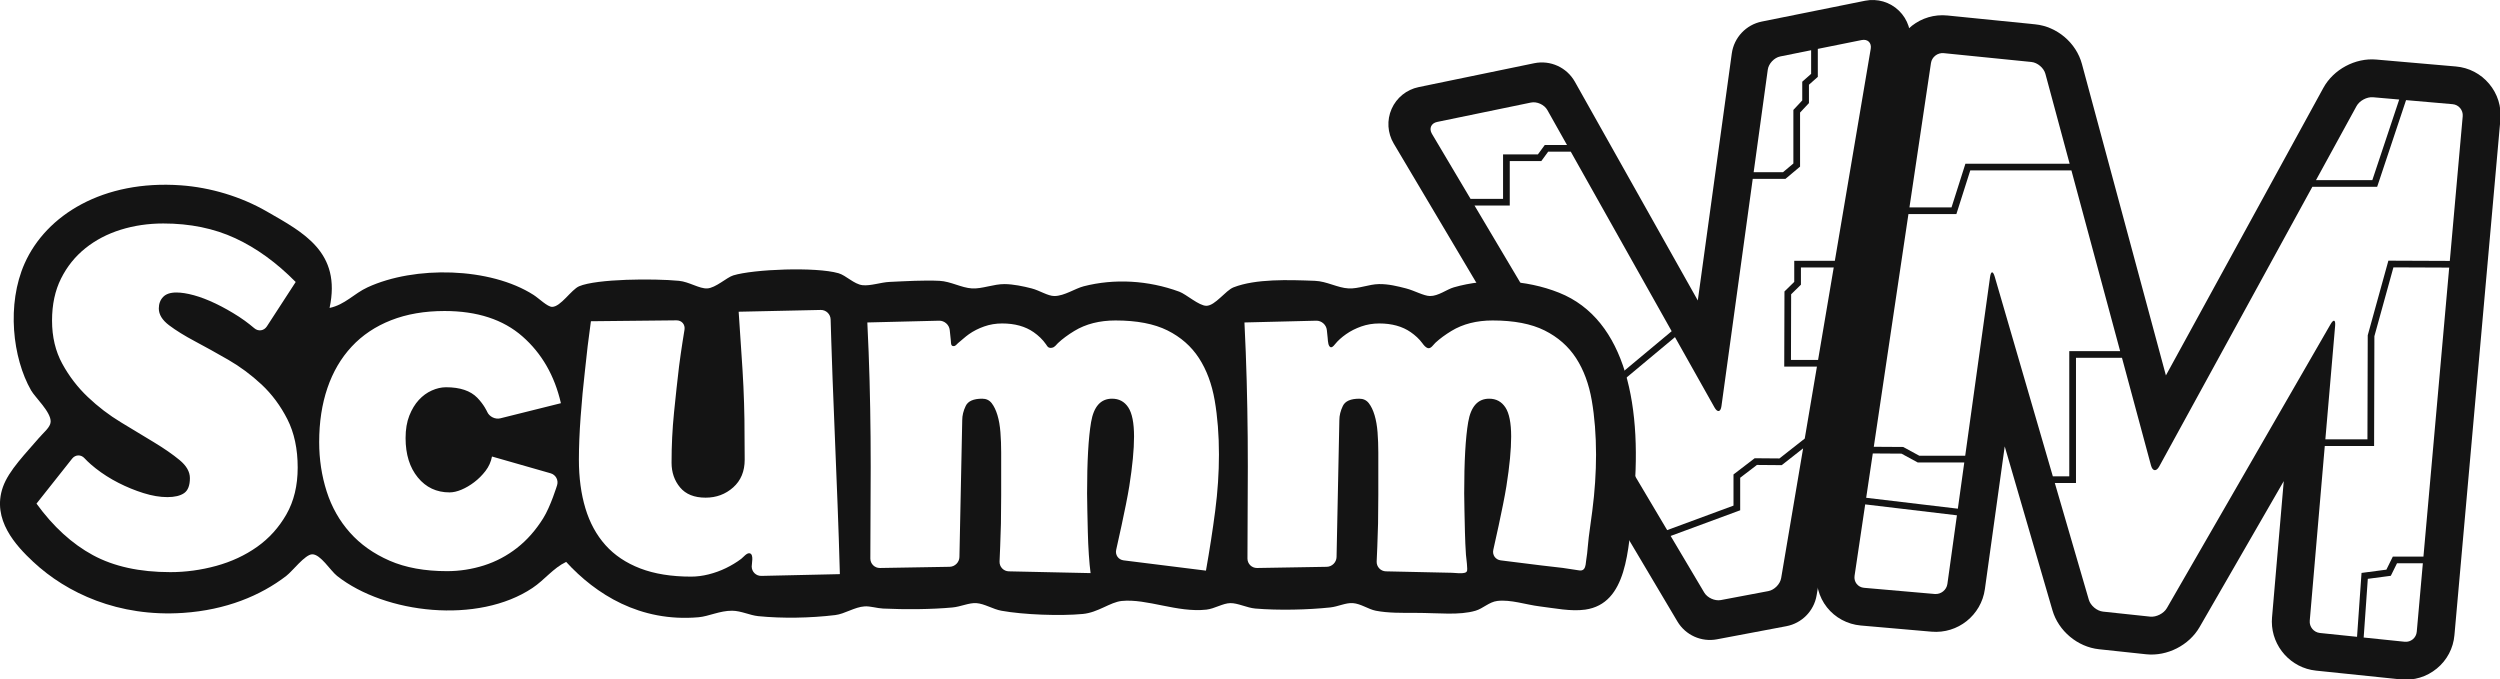
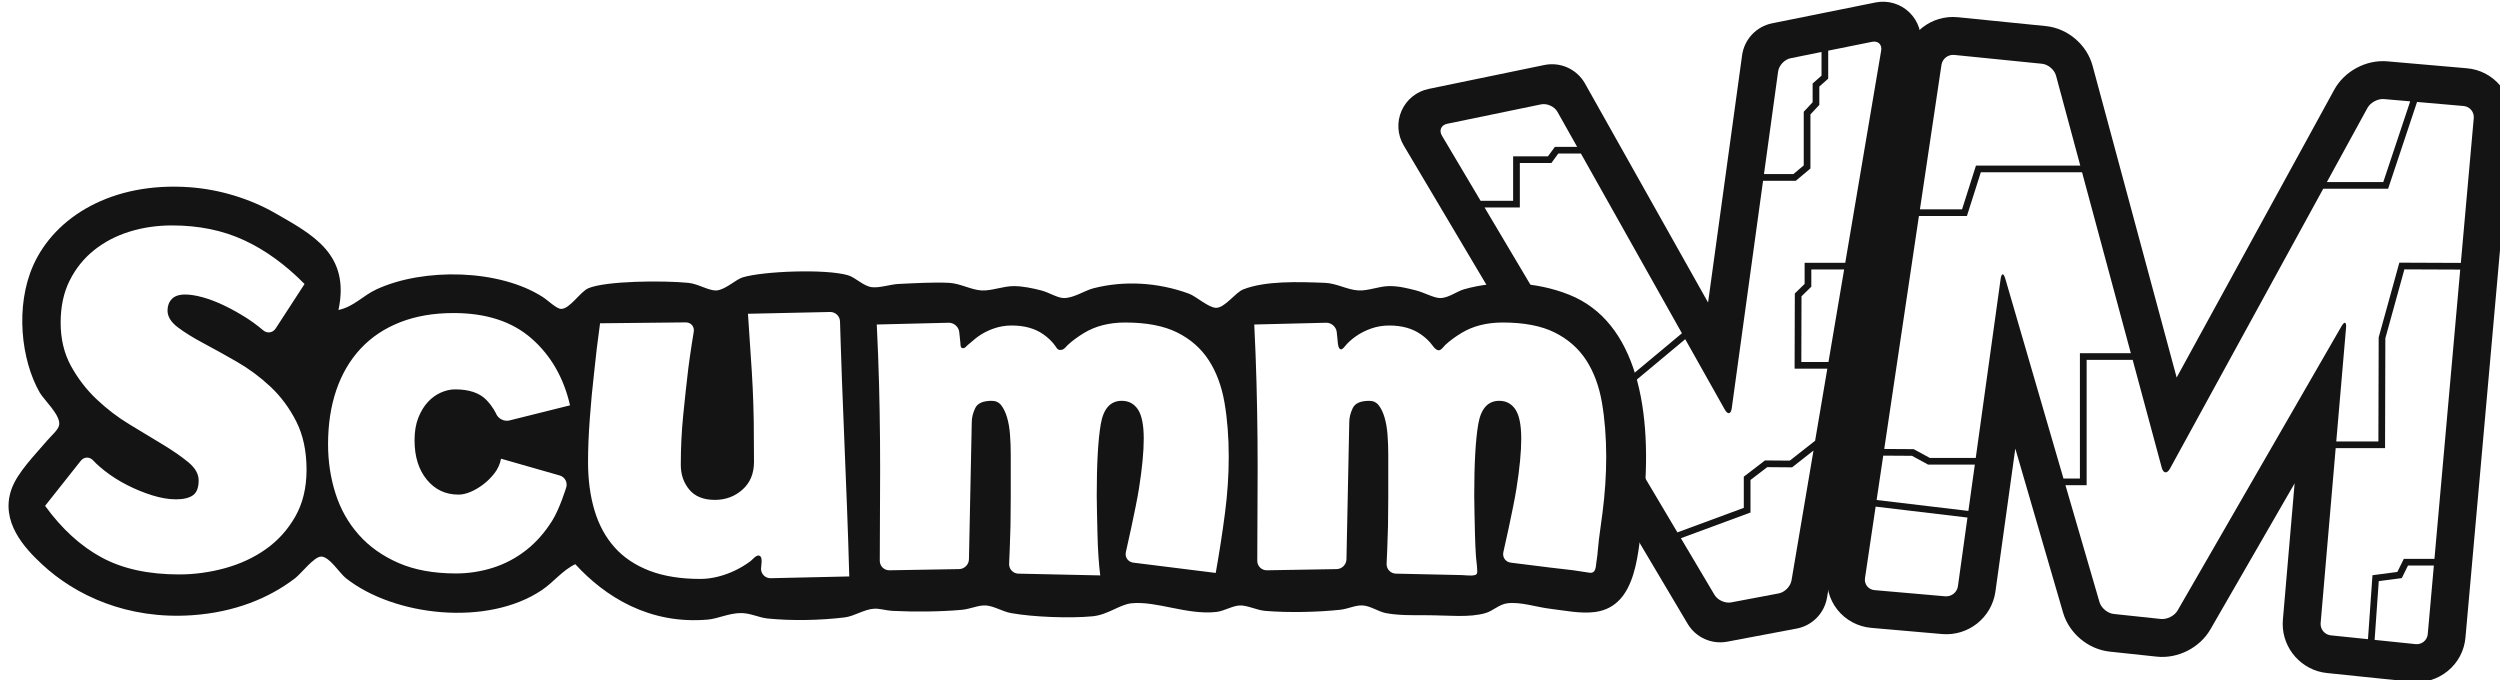
<svg xmlns="http://www.w3.org/2000/svg" version="1.1" id="Layer_1" x="0px" y="0px" enable-background="new -0.003 -0.001 566.931 154.093">
-   <g>
+   <g transform="matrix(0.351439, 0, 0, 0.351439, 0.681098, 0.137061)">
    <g id="layer7">
      <path id="path27" d="M436.783,14.144l-17.318,116.254c-0.141,0.942,0.103,1.867,0.683,2.603    s1.423,1.187,2.37,1.271l16.047,1.399c1.91,0.168,3.686-1.244,3.947-3.146c0,0,8.807-63.336,9.371-67.417    c1.156,3.975,20.719,71.149,20.719,71.149c0.504,1.722,2.293,3.222,4.078,3.41l10.701,1.14c1.773,0.188,3.861-0.875,4.752-2.418    c0,0,34.193-59.302,36.105-62.614c-0.326,3.786-5.582,64.872-5.582,64.872c-0.01,0.104-0.016,0.205-0.016,0.31    c0,1.805,1.385,3.369,3.209,3.56l19.23,1.987c0.938,0.099,1.854-0.18,2.586-0.778c0.729-0.601,1.174-1.447,1.258-2.388    l10.424-116.891c0.082-0.938-0.205-1.854-0.813-2.578c-0.607-0.724-1.457-1.168-2.396-1.25l-18.051-1.57    c-1.777-0.155-3.842,0.951-4.699,2.516l-44.734,81.701c-0.004,0.006-0.006,0.006-0.008,0.01c-0.002-0.004-0.002-0.004-0.004-0.01    l-23.939-88.783c-0.469-1.743-2.244-3.25-4.041-3.431l-19.895-2.003C438.849,10.854,437.066,12.243,436.783,14.144z" style="fill: rgb(255, 255, 255);" />
    </g>
    <g id="layer4">
      <path id="path29" d="M564.333,19c-1.908-2.275-4.586-3.671-7.543-3.929l-18.049-1.569c-4.77-0.415-9.699,2.227-11.996,6.423    c0,0-24.188,44.166-35.697,65.188c-6.199-22.988-19.039-70.604-19.039-70.604c-1.293-4.797-5.645-8.496-10.594-8.993    l-19.896-2.003c-5.975-0.601-11.344,3.579-12.229,9.516l-17.317,116.256c-0.442,2.984,0.364,6.049,2.228,8.406    c1.858,2.354,4.647,3.855,7.658,4.121l16.043,1.4c5.963,0.521,11.277-3.717,12.104-9.646c0,0,2.26-16.262,4.5-32.362    c5.41,18.58,10.822,37.168,10.822,37.168c1.363,4.68,5.699,8.31,10.545,8.821l10.703,1.142c4.746,0.504,9.725-2.028,12.107-6.164    c0,0,9.551-16.562,19.084-33.092c-1.322,15.371-2.66,30.918-2.66,30.918c-0.027,0.317-0.041,0.637-0.041,0.949    c0,5.629,4.309,10.506,10.002,11.094l19.229,1.992c2.971,0.307,5.875-0.57,8.18-2.472c2.307-1.897,3.721-4.582,3.984-7.56    l10.422-116.889C567.15,24.159,566.244,21.277,564.333,19z M534.271,24.044c0.666-1.218,2.344-2.116,3.729-1.996l5.943,0.517    l-6.096,18.277h-12.773L534.271,24.044z M440.664,12.049l19.895,2.003c1.383,0.139,2.811,1.349,3.168,2.69l5.494,20.373h-23.074    h-0.553l-0.168,0.527l-2.979,9.373h-9.541l4.877-32.722C437.986,12.92,439.283,11.911,440.664,12.049z M431.103,102.848    l3.496,1.902l0.17,0.092h0.191h10.377l-1.459,10.486l-20.783-2.473l1.498-10.049L431.103,102.848z M438.65,134.667l-16.047-1.401    c-1.383-0.121-2.348-1.343-2.143-2.716l2.412-16.196l20.797,2.476l-2.162,15.56C441.32,133.76,440.033,134.786,438.65,134.667z     M452.236,62.719c-0.391-1.333-0.861-1.297-1.055,0.076l-5.635,40.534h-10.395l-3.494-1.899l-0.166-0.093l-0.191-0.002    l-6.479-0.041l7.855-52.764h10.318h0.553l0.168-0.528l2.98-9.372h22.928l11.049,40.976h-10.77h-0.764v0.756v27.635h-3.723    L452.236,62.719z M545.181,145.497l-9.295-0.961l0.938-13.306l4.813-0.633l0.4-0.054l0.18-0.36l1.225-2.479h5.861l-1.385,15.541    C547.792,144.625,546.562,145.637,545.181,145.497z M549.437,126.188h-6.473h-0.469l-0.209,0.42l-1.252,2.541l-5.023,0.662    l-0.609,0.08l-0.047,0.617l-0.975,13.869l-8.428-0.871c-1.379-0.145-2.412-1.393-2.293-2.775l3.408-39.619h10.426h0.756    l0.002-0.756l0.064-24.132l4.314-15.606l12.646,0.051L549.437,126.188z M555.414,59.155l-13.355-0.054l-0.574-0.002l-0.152,0.557    l-4.5,16.264l-0.027,0.098v0.102L536.74,99.6h-9.541l2.217-25.75c0.117-1.383-0.355-1.531-1.045-0.329l-37.113,64.363    c-0.691,1.203-2.391,2.064-3.77,1.918l-10.701-1.139c-1.381-0.146-2.828-1.356-3.215-2.688l-7.709-26.466h4.041h0.758v-0.758    V81.118h10.426l6.58,24.403c0.361,1.338,1.203,1.439,1.869,0.224l34.709-63.387h14.148h0.545l0.176-0.518l6.379-19.139    l10.557,0.918c1.383,0.12,2.412,1.35,2.289,2.733L555.414,59.155z" style="fill: rgb(20, 20, 20);" />
    </g>
    <g id="layer6">
      <path id="path50" d="M421.875,8.088L421.875,8.088l-18.472,3.722c-1.782,0.359-3.37,2.05-3.618,3.85    c0,0-10.306,74.859-10.435,75.795c-0.463-0.822-37.666-67.015-37.666-67.015c-0.896-1.594-3-2.553-4.791-2.183l-21.271,4.396    c-0.975,0.2-1.732,0.776-2.088,1.579c-0.354,0.802-0.27,1.752,0.238,2.605l61.738,104.019c0.928,1.561,3.045,2.518,4.822,2.182    L401.108,135c1.776-0.336,3.404-1.996,3.707-3.781l20.308-119.985c0.168-0.984-0.096-1.897-0.723-2.504    C423.775,8.125,422.853,7.893,421.875,8.088z" style="fill: rgb(255, 255, 255);" />
    </g>
    <g id="layer5">
      <path id="path52" d="M430.519,2.419c-2.027-1.968-4.895-2.809-7.668-2.251l-23.417,4.719c-3.576,0.72-6.31,3.625-6.808,7.241    c0,0-4.403,31.996-7.705,55.993C373.005,46.92,357.05,18.532,357.05,18.532c-1.829-3.256-5.559-4.954-9.217-4.198l-26.215,5.418    c-2.72,0.561-4.994,2.4-6.115,4.938c-1.119,2.537-0.942,5.459,0.472,7.844l64.317,108.356c1.84,3.104,5.426,4.721,8.972,4.051    l15.729-2.971c3.526-0.666,6.269-3.46,6.866-7L433.007,10.01C433.478,7.226,432.548,4.385,430.519,2.419z M400.785,15.798    c0.188-1.375,1.457-2.724,2.815-2.999l7.015-1.413v5.358l-1.759,1.556l-0.256,0.226v0.341v3.905l-1.806,1.93l-0.205,0.219v0.299    v11.849l-2.353,1.972h-6.653L400.785,15.798z M341.53,46.599h0.759V45.84v-9.318h6.762h0.386l0.228-0.311L351,34.384h5.119    l22.877,40.706l-18.58,15.5L334.3,46.6L341.53,46.599L341.53,46.599z M325.828,27.645l21.271-4.396    c1.355-0.281,3.025,0.48,3.707,1.689l4.459,7.934h-4.648h-0.387l-0.229,0.31l-1.338,1.828h-7.135h-0.76v0.757v9.32H333.4    l-8.762-14.76C323.934,29.131,324.466,27.924,325.828,27.645z M403.821,131.053c-0.229,1.369-1.536,2.701-2.899,2.957    l-10.771,2.035c-1.362,0.258-3.062-0.508-3.771-1.701l-7.616-12.834l15.272-5.639l0.494-0.182v-0.527v-6.848l3.793-2.902    l5.36,0.043l0.267,0.002l0.209-0.164l4.637-3.643L403.821,131.053z M406.083,66.717l1.992-1.949l0.228-0.223v-0.318v-3.582h7.434    l-3.547,20.953h-6.147L406.083,66.717z M424.126,11.068l-8.135,48.063h-8.445h-0.76v0.758v4.021l-1.99,1.947l-0.226,0.223    l-0.002,0.317l-0.049,15.958l-0.002,0.76h0.76h6.652l-2.763,16.316l-5.737,4.506l-5.357-0.043l-0.26-0.002l-0.205,0.157    l-4.297,3.291l-0.297,0.226v0.375v6.692l-15.039,5.553l-16.783-28.273l18.554-15.48l8.959,15.937    c0.68,1.209,1.392,1.074,1.58-0.301l7.09-51.511h7.14h0.274L405,40.38l2.834-2.376l0.271-0.226v-0.354V25.521l1.809-1.931    l0.205-0.218v-0.299v-3.864l1.756-1.557l0.254-0.225v-0.341v-6.003l9.945-2.003C423.433,8.805,424.359,9.701,424.126,11.068z" style="fill: rgb(20, 20, 20);" />
    </g>
    <path id="path2689" d="M353.483,66.369c15.177,6.063,19.17,25.939,16.729,48.469c-1.06,9.77-1.271,22.031-10.825,23.375   c-3.25,0.457-6.921-0.324-10.335-0.738c-3.063-0.373-6.569-1.598-9.596-1.229c-1.84,0.225-3.238,1.721-4.922,2.213   c-3.736,1.098-8.386,0.492-13.531,0.492c-3.146,0-6.34,0.051-9.103-0.492c-1.666-0.328-3.373-1.59-5.168-1.721   c-1.642-0.123-3.303,0.783-5.166,0.982c-5.01,0.533-11.729,0.695-16.979,0.246c-1.88-0.166-3.958-1.256-5.657-1.229   c-1.678,0.025-3.559,1.271-5.414,1.477c-6.576,0.729-13.49-2.537-19.189-1.967c-2.656,0.266-5.342,2.623-8.857,2.951   c-5.074,0.479-13.408,0.182-18.453-0.736c-1.891-0.344-3.834-1.6-5.658-1.723c-1.654-0.113-3.541,0.811-5.412,0.984   c-4.783,0.445-10.76,0.486-15.748,0.246c-1.436-0.072-2.875-0.574-4.184-0.492c-2.266,0.145-4.504,1.713-6.643,1.969   c-5.709,0.688-12.07,0.789-17.467,0.246c-1.918-0.195-3.865-1.209-5.906-1.229c-2.764-0.032-5.326,1.277-7.627,1.478   c-13.297,1.158-23.307-5.229-30.018-12.549c-2.968,1.426-4.869,4.063-7.627,5.905c-12.333,8.259-33.379,5.879-44.287-2.707   c-1.548-1.219-3.757-4.95-5.658-4.92c-1.621,0.027-4.445,3.8-5.906,4.92c-5.808,4.451-13.629,7.709-23.373,8.365   c-14.66,0.983-26.373-4.496-33.953-11.563c-3.885-3.627-9.488-9.584-6.889-16.976c1.338-3.806,5.254-7.694,8.119-11.071   c1.055-1.246,2.639-2.462,2.705-3.691c0.123-2.213-3.496-5.51-4.428-7.135c-4.228-7.377-5.582-19.55-1.476-28.788   c4.896-11.01,17.828-18.976,35.429-17.715c6.71,0.482,13.599,2.547,19.437,5.905c8.34,4.793,16.992,9.227,14.271,21.897   c3.516-0.753,5.535-3.256,8.611-4.674c10.691-4.936,27.801-4.587,37.643,1.723c1.234,0.793,3.127,2.69,4.184,2.705   c1.957,0.025,4.361-3.92,6.15-4.675c4.008-1.69,16.895-1.782,22.637-1.229c2.285,0.222,4.627,1.82,6.395,1.723   c1.928-0.107,4.414-2.495,5.906-2.953c4.586-1.404,18.709-1.978,23.865-0.492c1.695,0.487,3.506,2.48,5.414,2.707   c1.813,0.215,4.176-0.65,6.15-0.738c3.664-0.168,7.781-0.418,11.318-0.246c2.551,0.125,4.965,1.58,7.379,1.722   c2.244,0.135,4.926-1.004,7.381-0.983c1.967,0.016,4.229,0.486,6.15,0.983c1.83,0.474,3.66,1.733,5.168,1.724   c2.246-0.017,4.652-1.703,6.643-2.215c6.889-1.768,14.553-1.378,21.652,1.23c1.588,0.584,4.469,3.209,6.148,3.199   c1.994-0.012,4.344-3.476,6.152-4.184c5.037-1.963,12.468-1.707,18.451-1.477c2.697,0.104,5.115,1.594,7.629,1.722   c2.229,0.114,4.617-0.948,6.887-0.983c2.152-0.035,4.227,0.486,6.152,0.983c1.939,0.502,3.986,1.702,5.414,1.724   c1.906,0.024,3.781-1.498,5.412-1.97C337.048,63,345.884,63.334,353.483,66.369z" style="fill: rgb(20, 20, 20);" />
    <g id="g2691" enable-background="new    ">
      <g id="g2693">
        <g>
          <g>
            <path id="SVGID_1_" d="M65.161,95.064c1.551,3.064,2.33,6.711,2.33,10.945c0,4.084-0.854,7.619-2.558,10.605       c-1.705,2.985-3.921,5.44-6.649,7.37c-2.727,1.929-5.816,3.363-9.263,4.312c-3.449,0.943-6.916,1.416-10.399,1.416       c-6.973,0-12.826-1.287-17.562-3.854s-8.998-6.463-12.786-11.681l8.075-10.193c0.747-0.942,2.017-0.979,2.817-0.086       c0,0,0.929,1.037,2.52,2.283c1.591,1.25,3.313,2.344,5.171,3.289c1.854,0.947,3.75,1.721,5.683,2.326s3.731,0.908,5.398,0.908       c1.666,0,2.938-0.304,3.807-0.908c0.871-0.604,1.309-1.738,1.309-3.402c0-1.436-0.779-2.797-2.33-4.084       c-1.555-1.283-3.487-2.625-5.797-4.024c-2.313-1.397-4.813-2.91-7.502-4.537c-2.689-1.625-5.189-3.533-7.5-5.728       c-2.313-2.19-4.245-4.707-5.797-7.541c-1.553-2.836-2.33-6.105-2.33-9.811c0-3.629,0.682-6.805,2.045-9.526       c1.363-2.723,3.201-5.008,5.513-6.862c2.31-1.851,4.981-3.25,8.013-4.197c3.029-0.944,6.25-1.417,9.66-1.417       c6.061,0,11.498,1.116,16.311,3.345c4.812,2.231,9.377,5.539,13.697,9.922l-6.539,10.073c-0.654,1.009-1.936,1.191-2.846,0.402       c0,0-1.643-1.42-3.46-2.595c-1.817-1.17-3.599-2.171-5.341-3.004c-1.744-0.832-3.374-1.455-4.889-1.872       c-1.517-0.415-2.84-0.624-3.978-0.624c-1.364,0-2.368,0.341-3.012,1.021c-0.646,0.681-0.966,1.55-0.966,2.608       c0,1.36,0.775,2.628,2.33,3.8c1.551,1.172,3.504,2.381,5.853,3.629c2.349,1.249,4.868,2.646,7.56,4.195       c2.688,1.552,5.209,3.423,7.559,5.613C61.654,89.377,63.605,92.004,65.161,95.064z M94.954,90.676       c0.866-0.941,1.848-1.656,2.944-2.146c1.093-0.487,2.168-0.733,3.228-0.733c3.17,0,5.528,0.791,7.076,2.373       c1.547,1.582,2.248,3.197,2.248,3.197c0.477,1.1,1.818,1.762,2.981,1.473l13.737-3.428c-1.435-6.25-4.342-11.3-8.719-15.139       c-4.379-3.842-10.267-5.762-17.664-5.762c-4.529,0-8.568,0.695-12.117,2.09s-6.529,3.389-8.944,5.989       c-2.417,2.599-4.247,5.726-5.492,9.377c-1.246,3.656-1.869,7.74-1.869,12.259c0,3.918,0.566,7.646,1.698,11.188       s2.887,6.646,5.266,9.32c2.377,2.676,5.377,4.803,9.002,6.385c3.623,1.58,7.963,2.371,13.021,2.371       c2.868,0,5.661-0.438,8.379-1.299c2.718-0.867,5.209-2.186,7.474-3.955c2.266-1.77,4.246-4.01,5.944-6.725       c1.698-2.711,3.16-7.518,3.16-7.518c0.349-1.146-0.31-2.354-1.461-2.687l-13.304-3.807c-0.228,1.207-0.719,2.297-1.473,3.277       c-0.756,0.979-1.604,1.826-2.548,2.541c-0.944,0.719-1.907,1.284-2.888,1.698s-1.887,0.619-2.717,0.619       c-2.944,0-5.342-1.129-7.19-3.389c-1.851-2.261-2.774-5.233-2.774-8.929c0-1.954,0.283-3.649,0.85-5.084       C93.368,92.807,94.084,91.62,94.954,90.676z M189.329,100.25c-0.189-4.686-0.379-9.461-0.568-14.334       c-0.189-4.873-0.445-13.508-0.445-13.508c-0.035-1.201-1.049-2.164-2.25-2.137l-18.598,0.404       c0.229,3.627,0.436,6.763,0.625,9.407c0.189,2.645,0.342,5.176,0.455,7.592c0.113,2.416,0.189,4.91,0.229,7.477       c0.035,2.57,0.057,5.593,0.057,9.066c0,2.645-0.871,4.74-2.611,6.289c-1.742,1.549-3.822,2.322-6.248,2.322       c-2.572,0-4.504-0.775-5.791-2.322c-1.289-1.549-1.93-3.418-1.93-5.609c0-3.92,0.18-7.598,0.566-11.442       c0.379-3.774,0.756-7.25,1.137-10.427c0.455-3.625,1.229-8.268,1.229-8.268c0.197-1.186-0.623-2.146-1.826-2.133l-19.391,0.203       c-0.531,3.779-0.984,7.555-1.363,11.333c-0.379,3.248-0.699,6.685-0.965,10.312c-0.266,3.625-0.396,6.873-0.396,9.743       c0,4.078,0.492,7.755,1.477,11.025c0.982,3.271,2.5,6.051,4.543,8.34s4.674,4.051,7.893,5.291       c3.217,1.235,7.059,1.856,11.525,1.856c1.287,0,2.611-0.17,3.975-0.51c1.361-0.341,2.668-0.813,3.918-1.419       c1.248-0.604,2.4-1.301,3.463-2.094c0.477-0.356,1.313-1.485,1.998-1.248c0.889,0.312,0.387,2.306,0.387,2.97       c0,1.202,0.982,2.163,2.186,2.137l17.801-0.399c-0.152-5.554-0.322-10.756-0.512-15.61       C189.706,109.702,189.516,104.934,189.329,100.25z M271.823,81.186c-1.736-2.672-4.115-4.762-7.133-6.27       c-3.02-1.506-6.945-2.26-11.775-2.26c-3.625,0-6.738,0.791-9.344,2.373c-0.693,0.422-1.373,0.869-2.025,1.354       c-0.586,0.435-1.154,0.898-1.684,1.399c-0.395,0.373-0.738,0.944-1.311,1.045c-0.146,0.024-0.299,0.062-0.453,0.047       c-0.523-0.049-0.668-0.401-0.938-0.791c-0.754-1.094-1.732-2.015-2.818-2.772c-1.889-1.316-4.266-1.977-7.133-1.977       c-1.436,0-2.795,0.226-4.078,0.678c-1.285,0.451-2.434,1.035-3.453,1.751c-0.861,0.604-1.604,1.334-2.426,1.984       c-0.404,0.317-0.564,0.756-1.131,0.721c-0.586-0.038-0.502-0.784-0.543-1.184c-0.049-0.474-0.1-0.947-0.148-1.421       c-0.037-0.347-0.074-0.694-0.109-1.04c-0.123-1.191-1.205-2.144-2.404-2.115l-16.279,0.399c0.227,4.595,0.396,9,0.51,13.22       c0.114,4.219,0.188,8.491,0.227,12.821c0.037,4.332,0.037,8.908,0,13.729c-0.039,4.82-0.053,13.75-0.053,13.75       c-0.002,1.199,0.977,2.164,2.176,2.146l15.797-0.27c1.197-0.021,2.199-1.02,2.223-2.215l0.637-31.037       c0-1.055,0.264-2.127,0.791-3.221c0.527-1.093,1.771-1.64,3.736-1.64c0.906,0,1.623,0.338,2.152,1.019       c0.525,0.678,0.961,1.582,1.303,2.711c0.34,1.129,0.564,2.428,0.678,3.897c0.113,1.467,0.17,2.994,0.17,4.576       c0,3.916,0,7.117,0,9.604c0,2.483-0.02,4.649-0.057,6.493c-0.039,1.851-0.096,3.58-0.17,5.199       c-0.076,1.62-0.143,3.416-0.143,3.416c-0.045,1.196,0.896,2.198,2.096,2.228l18.543,0.401       c-0.152-1.129-0.283-2.522-0.395-4.181c-0.113-1.655-0.191-3.351-0.229-5.084c-0.037-1.731-0.074-3.389-0.113-4.971       s-0.057-2.861-0.057-3.843c0-7.229,0.303-12.612,0.908-16.155c0.604-3.539,2.188-5.311,4.756-5.311       c1.584,0,2.811,0.66,3.68,1.979c0.865,1.318,1.303,3.521,1.303,6.609c0,2.938-0.359,6.686-1.076,11.242       c-0.719,4.558-2.971,14.427-2.971,14.427c-0.266,1.168,0.49,2.244,1.68,2.396l18.672,2.33c0.83-4.67,1.529-9.188,2.096-13.56       c0.566-4.366,0.85-8.625,0.85-12.769c0-4.442-0.322-8.528-0.963-12.258C274.749,87.061,273.559,83.859,271.823,81.186z        M360.882,90.79c-0.644-3.729-1.83-6.931-3.563-9.604c-1.737-2.672-4.116-4.762-7.137-6.27       c-3.021-1.506-6.942-2.26-11.774-2.26c-3.623,0-6.736,0.791-9.343,2.373c-0.666,0.405-1.315,0.834-1.946,1.295       c-0.593,0.434-1.162,0.896-1.697,1.396c-0.442,0.414-1.014,1.406-1.715,1.203c-0.5-0.146-0.938-0.701-1.229-1.105       c-0.718-0.984-1.644-1.813-2.64-2.506c-1.889-1.315-4.267-1.978-7.133-1.978c-1.438,0-2.795,0.227-4.078,0.679       c-1.282,0.452-2.435,1.036-3.451,1.751c-1.02,0.716-1.852,1.469-2.491,2.259c-0.104,0.127-0.205,0.252-0.317,0.369       c-0.162,0.168-0.416,0.396-0.671,0.334c-0.288-0.067-0.459-0.498-0.522-0.752c-0.116-0.445-0.127-0.917-0.172-1.374       c-0.062-0.592-0.121-1.186-0.185-1.777c-0.125-1.193-1.207-2.145-2.403-2.115l-16.277,0.399       c0.225,4.595,0.396,9.001,0.508,13.22c0.115,4.219,0.189,8.492,0.229,12.822c0.037,4.332,0.037,8.908,0,13.729       c-0.039,4.82-0.055,13.75-0.055,13.75c-0.002,1.199,0.977,2.164,2.178,2.146l15.799-0.269c1.197-0.021,2.197-1.016,2.223-2.215       l0.635-31.037c0-1.055,0.266-2.127,0.793-3.221c0.527-1.092,1.773-1.639,3.736-1.639c0.906,0,1.623,0.338,2.15,1.018       c0.525,0.678,0.963,1.582,1.303,2.711s0.563,2.428,0.68,3.898c0.113,1.469,0.17,2.994,0.17,4.574c0,3.918,0,7.118,0,9.604       c0,2.483-0.02,4.649-0.057,6.495c-0.039,1.849-0.096,3.578-0.17,5.197c-0.076,1.621-0.146,3.416-0.146,3.416       c-0.045,1.196,0.896,2.198,2.1,2.228c0.012,0,0.021,0,0.033,0c0.6,0.012,1.197,0.024,1.799,0.039       c1.293,0.026,2.586,0.057,3.881,0.084c1.582,0.032,3.164,0.067,4.748,0.104c1.494,0.031,2.988,0.063,4.48,0.098       c0.916,0.021,1.99,0.219,2.891,0.012c0.76-0.176,0.592-0.777,0.57-1.385c-0.025-0.918-0.193-1.814-0.26-2.729       c-0.109-1.655-0.188-3.352-0.229-5.084c-0.037-1.731-0.074-3.391-0.111-4.971c-0.039-1.582-0.059-2.861-0.059-3.843       c0-7.229,0.301-12.614,0.906-16.155s2.189-5.313,4.756-5.313c1.586,0,2.813,0.662,3.682,1.979       c0.865,1.317,1.305,3.521,1.305,6.608c0,2.938-0.357,6.687-1.078,11.242c-0.717,4.562-2.969,14.428-2.969,14.428       c-0.268,1.168,0.486,2.246,1.68,2.396c0.51,0.063,1.018,0.127,1.521,0.19c2.555,0.32,5.104,0.636,7.656,0.955       c1.619,0.203,3.242,0.373,4.863,0.563c0.984,0.113,1.957,0.332,2.938,0.443c0.607,0.066,1.377,0.375,1.867-0.166       c0.465-0.52,0.438-1.469,0.545-2.109c0.166-0.967,0.264-1.939,0.344-2.916c0.121-1.495,0.313-2.959,0.523-4.443       c0.18-1.248,0.344-2.496,0.506-3.746c0.564-4.367,0.85-8.624,0.85-12.768C361.846,98.604,361.524,94.518,360.882,90.79z" style="fill: rgb(255, 255, 255);" />
          </g>
        </g>
      </g>
    </g>
  </g>
</svg>
